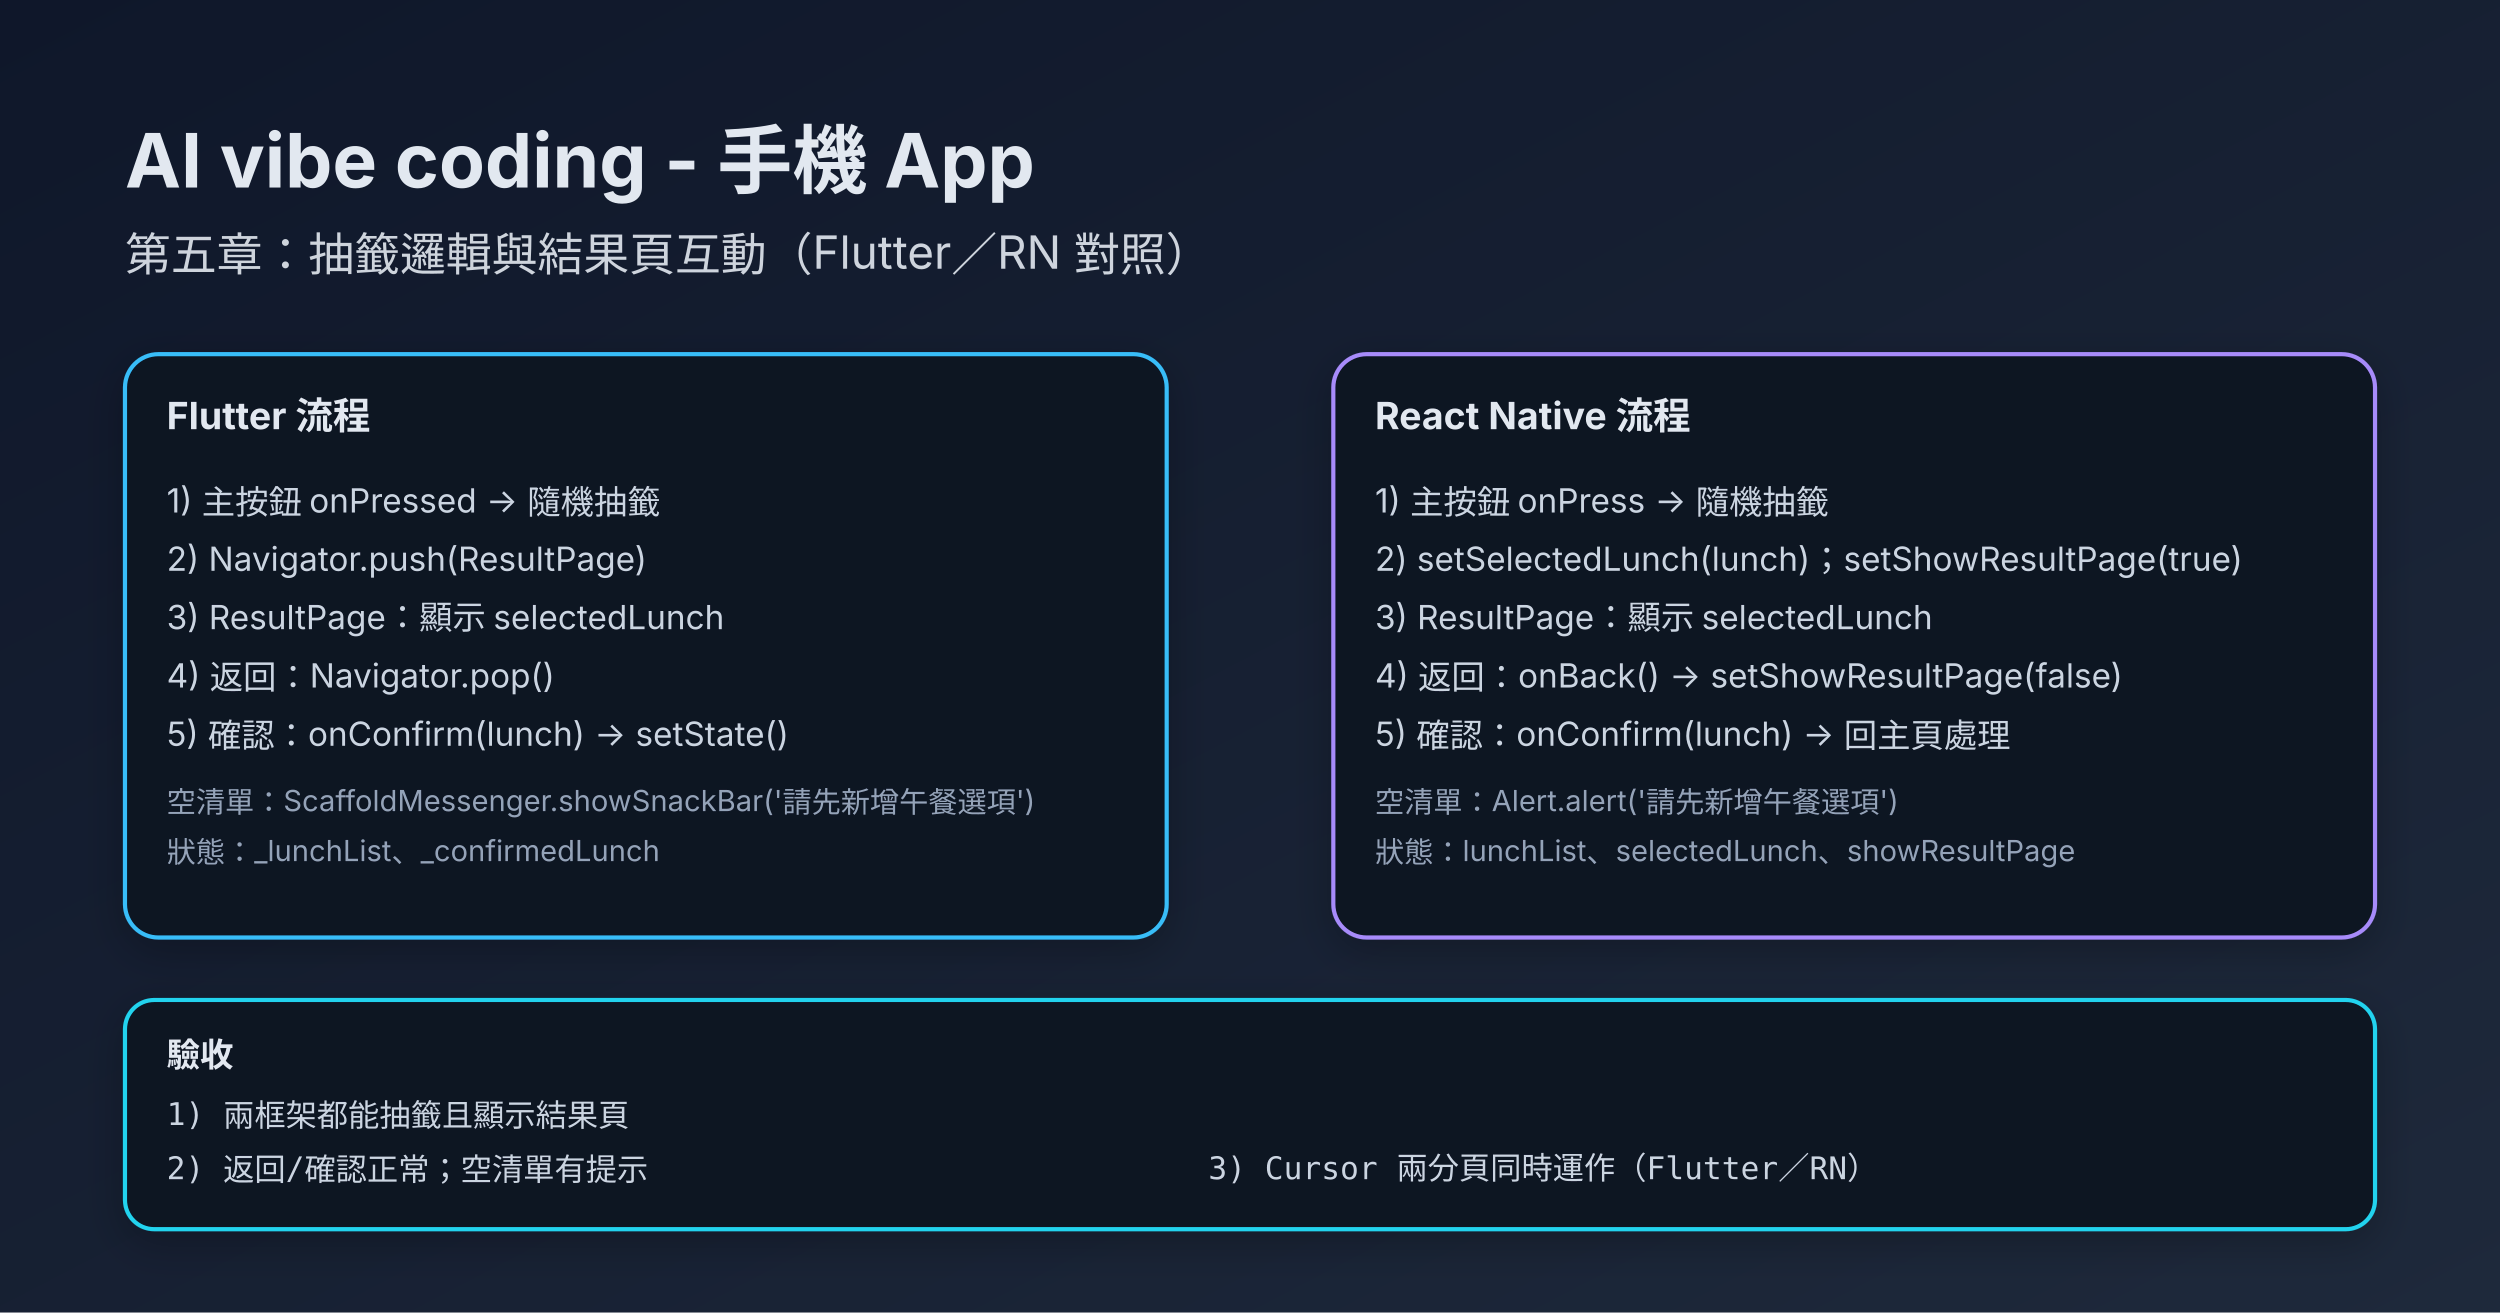
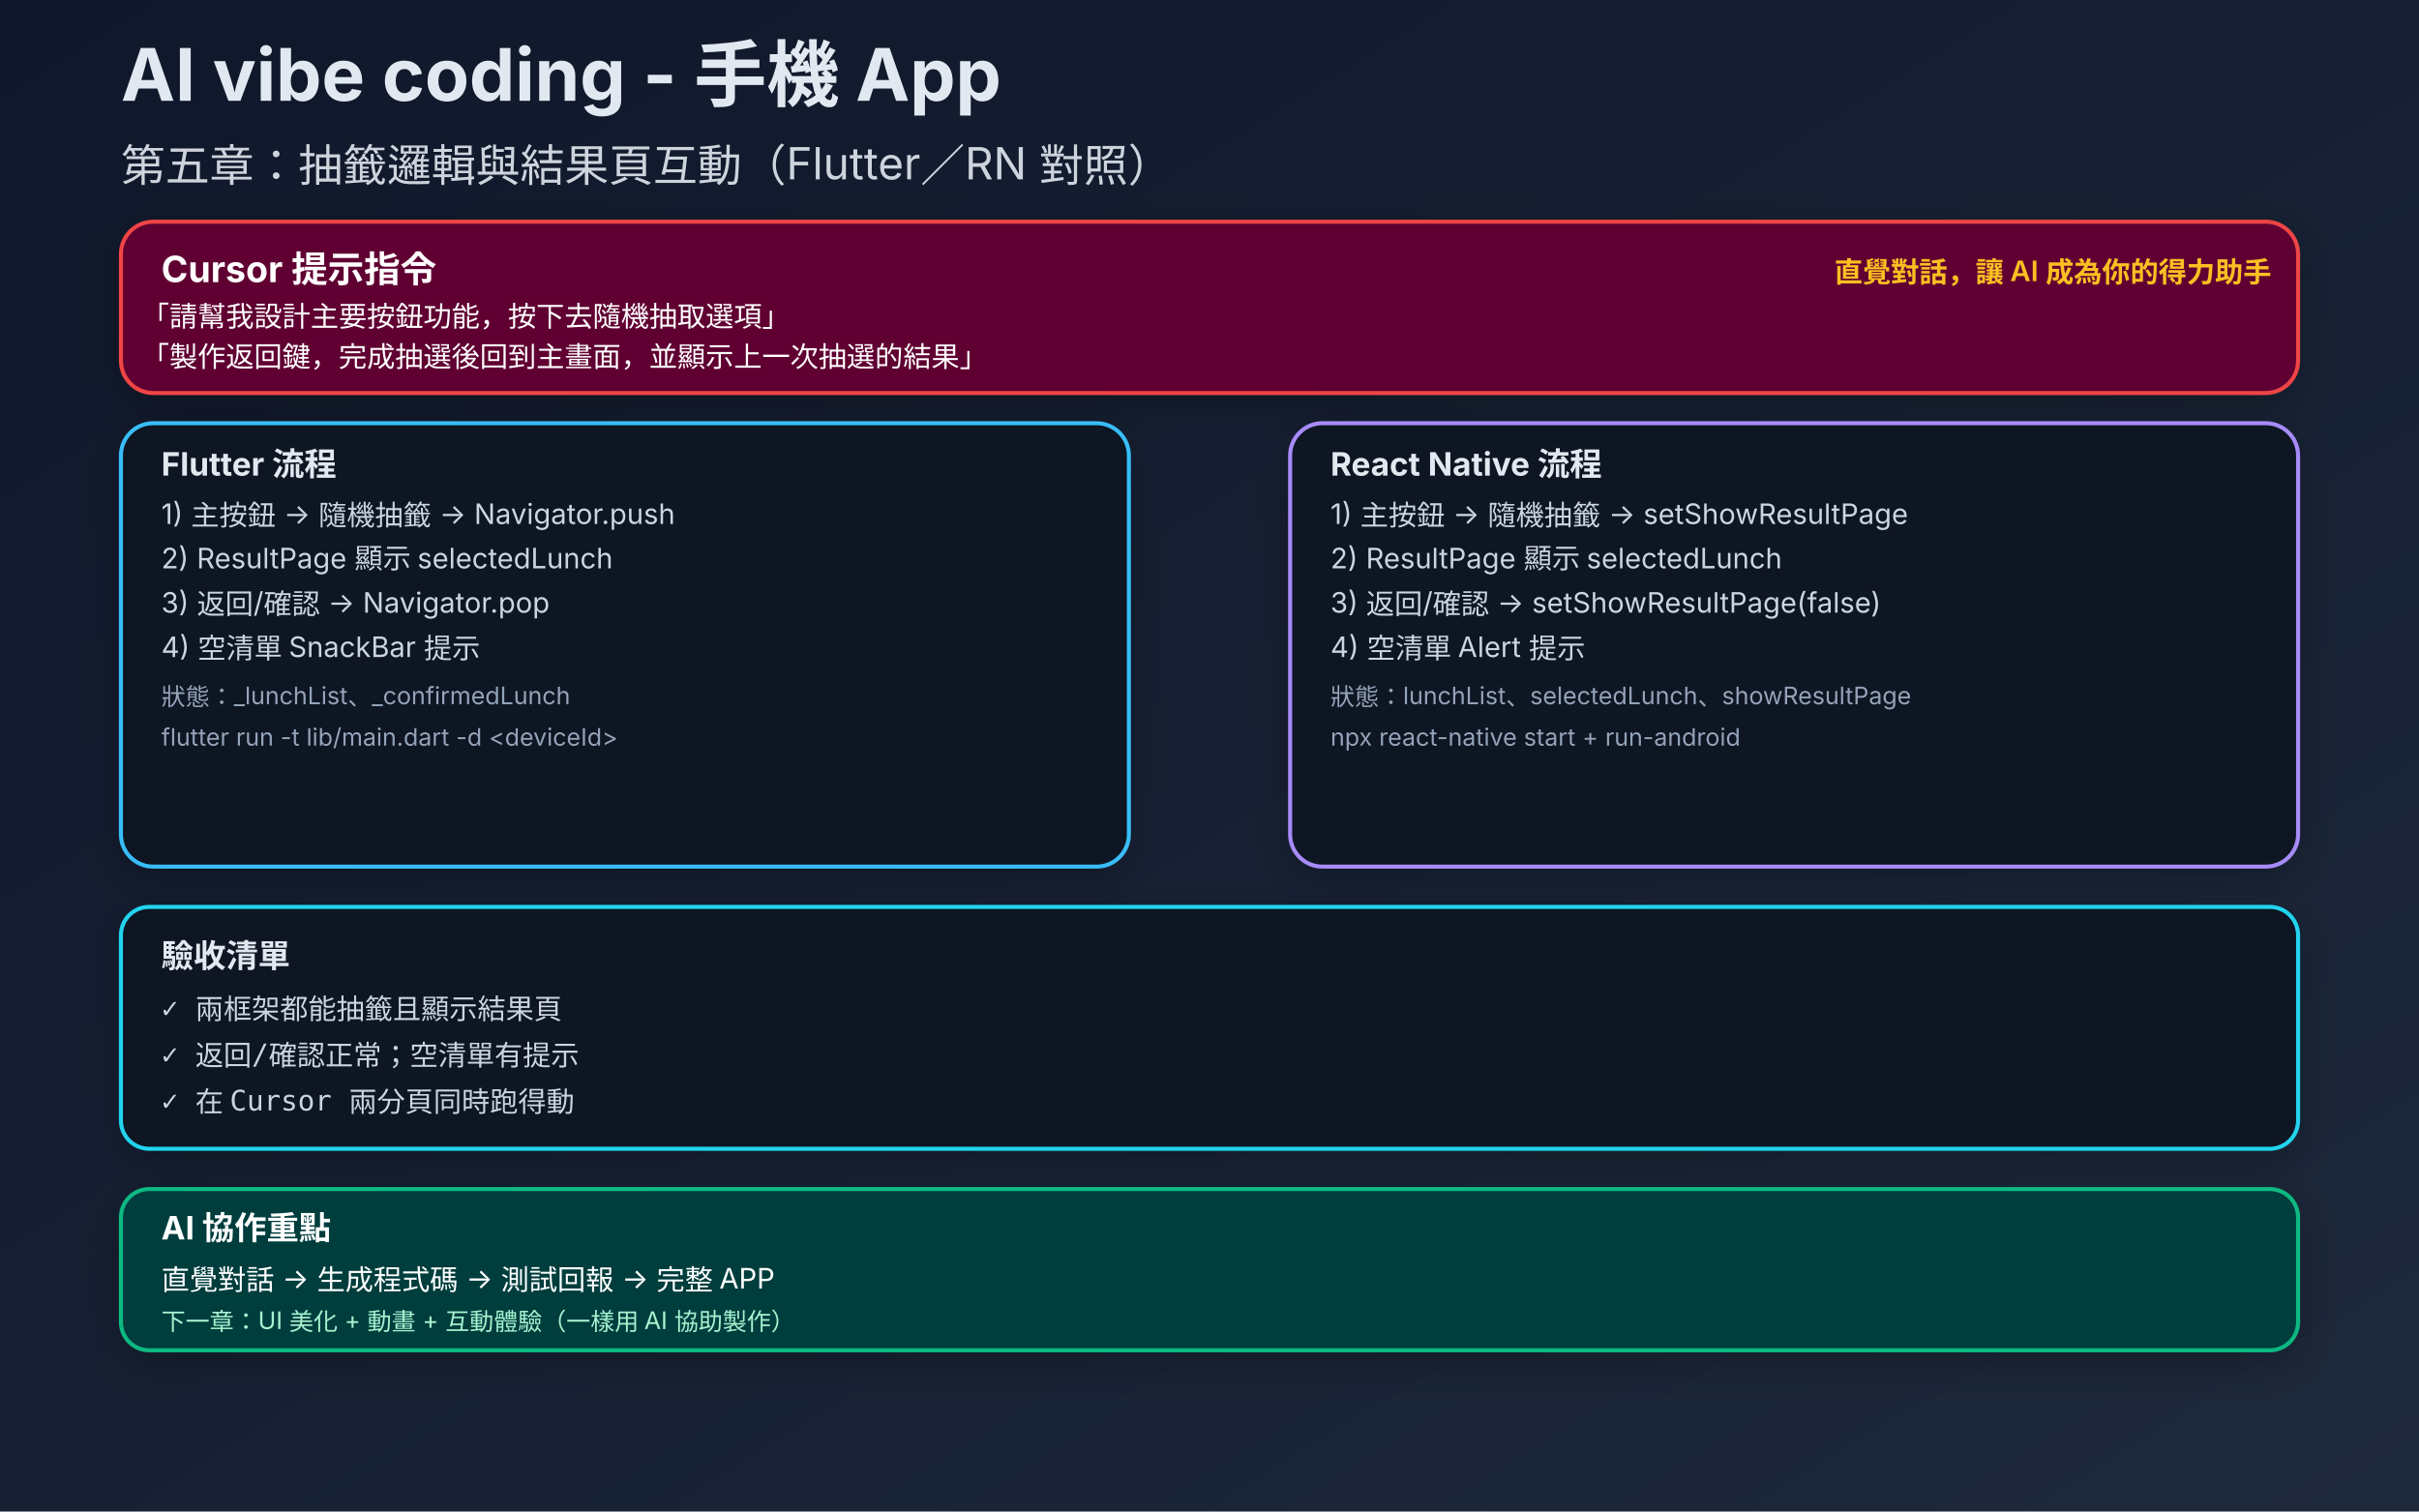
- <svg xmlns="http://www.w3.org/2000/svg" width="1200" height="630" viewBox="0 0 1200 630" role="img" aria-label="第五章：抽籤邏輯與結果頁互動（Flutter／RN 對照）">
+ <svg xmlns="http://www.w3.org/2000/svg" width="1200" height="750" viewBox="0 0 1200 750" role="img" aria-label="第五章：抽籤邏輯與結果頁互動（Flutter／RN 對照）">
  <defs>
    <linearGradient id="bg" x1="0" y1="0" x2="1" y2="1">
      <stop offset="0%" stop-color="#0f172a" />
      <stop offset="100%" stop-color="#1e293b" />
    </linearGradient>
    <filter id="shadow" x="-50%" y="-50%" width="200%" height="200%">
      <feDropShadow dx="0" dy="6" stdDeviation="10" flood-color="#000" flood-opacity="0.25" />
    </filter>
    <marker id="arrow" viewBox="0 0 10 10" refX="9" refY="5" markerWidth="12" markerHeight="12" orient="auto-start-reverse">
      <path d="M 0 0 L 10 5 L 0 10 z" fill="#e2e8f0" />
    </marker>
  </defs>
-   <rect x="0" y="0" width="1200" height="630" fill="url(#bg)" />
+   <rect x="0" y="0" width="1200" height="750" fill="url(#bg)" />
  <g font-family="Inter, Arial, Helvetica, sans-serif" fill="#e2e8f0">
-     <text x="60" y="90" font-size="36" font-weight="700">AI vibe coding - 手機 App</text>
-     <text x="60" y="130" font-size="22" opacity="0.9">第五章：抽籤邏輯與結果頁互動（Flutter／RN 對照）</text>
+     <text x="60" y="50" font-size="36" font-weight="700">AI vibe coding - 手機 App</text>
+     <text x="60" y="90" font-size="22" opacity="0.9">第五章：抽籤邏輯與結果頁互動（Flutter／RN 對照）</text>
  </g>
-   <g transform="translate(60, 170)" font-family="Inter, Arial, Helvetica, sans-serif" filter="url(#shadow)">
-     <rect x="0" y="0" width="500" height="280" rx="16" fill="#0b1220" stroke="#38bdf8" stroke-width="2" />
-     <text x="20" y="36" fill="#e2e8f0" font-size="18" font-weight="700">Flutter 流程</text>
-     <g fill="#cbd5e1" font-size="16">
-       <text x="20" y="76">1) 主按鈕 onPressed → 隨機抽籤</text>
-       <text x="20" y="104">2) Navigator.push(ResultPage)</text>
-       <text x="20" y="132">3) ResultPage：顯示 selectedLunch</text>
-       <text x="20" y="160">4) 返回：Navigator.pop()</text>
-       <text x="20" y="188">5) 確認：onConfirm(lunch) → setState()</text>
+   <g transform="translate(60, 110)" font-family="Inter, Arial, Helvetica, sans-serif" filter="url(#shadow)">
+     <rect x="0" y="0" width="1080" height="85" rx="16" fill="#600030" stroke="#ef4444" stroke-width="2" />
+     <text x="20" y="30" fill="#ffffff" font-size="18" font-weight="700">Cursor 提示指令</text>
+     <g fill="#ffffff" font-size="14">
+       <text x="10" y="52">「請幫我設計主要按鈕功能，按下去隨機抽取選項」</text>
+       <text x="10" y="72">「製作返回鍵，完成抽選後回到主畫面，並顯示上一次抽選的結果」</text>
    </g>
-     <g fill="#94a3b8" font-size="14">
-       <text x="20" y="220">空清單：ScaffoldMessenger.showSnackBar('請先新增午餐選項')</text>
-       <text x="20" y="244">狀態：_lunchList、_confirmedLunch</text>
+     <text x="850" y="30" fill="#fbbf24" font-size="14" font-weight="600">直覺對話，讓 AI 成為你的得力助手</text>
+   </g>
+   <g transform="translate(60, 210)" font-family="Inter, Arial, Helvetica, sans-serif" filter="url(#shadow)">
+     <rect x="0" y="0" width="500" height="220" rx="16" fill="#0b1220" stroke="#38bdf8" stroke-width="2" />
+     <text x="20" y="26" fill="#e2e8f0" font-size="16" font-weight="700">Flutter 流程</text>
+     <g fill="#cbd5e1" font-size="14">
+       <text x="20" y="50">1) 主按鈕 → 隨機抽籤 → Navigator.push</text>
+       <text x="20" y="72">2) ResultPage 顯示 selectedLunch</text>
+       <text x="20" y="94">3) 返回/確認 → Navigator.pop</text>
+       <text x="20" y="116">4) 空清單 SnackBar 提示</text>
+     </g>
+     <g fill="#94a3b8" font-size="12">
+       <text x="20" y="140">狀態：_lunchList、_confirmedLunch</text>
+       <text x="20" y="160">flutter run -t lib/main.dart -d &lt;deviceId&gt;</text>
    </g>
  </g>
-   <g transform="translate(640, 170)" font-family="Inter, Arial, Helvetica, sans-serif" filter="url(#shadow)">
-     <rect x="0" y="0" width="500" height="280" rx="16" fill="#0b1220" stroke="#a78bfa" stroke-width="2" />
-     <text x="20" y="36" fill="#e2e8f0" font-size="18" font-weight="700">React Native 流程</text>
-     <g fill="#cbd5e1" font-size="16">
-       <text x="20" y="76">1) 主按鈕 onPress → 隨機抽籤</text>
-       <text x="20" y="104">2) setSelectedLunch(lunch)；setShowResultPage(true)</text>
-       <text x="20" y="132">3) ResultPage：顯示 selectedLunch</text>
-       <text x="20" y="160">4) 返回：onBack() → setShowResultPage(false)</text>
-       <text x="20" y="188">5) 確認：onConfirm(lunch) → 回主頁處理</text>
+   <g transform="translate(640, 210)" font-family="Inter, Arial, Helvetica, sans-serif" filter="url(#shadow)">
+     <rect x="0" y="0" width="500" height="220" rx="16" fill="#0b1220" stroke="#a78bfa" stroke-width="2" />
+     <text x="20" y="26" fill="#e2e8f0" font-size="16" font-weight="700">React Native 流程</text>
+     <g fill="#cbd5e1" font-size="14">
+       <text x="20" y="50">1) 主按鈕 → 隨機抽籤 → setShowResultPage</text>
+       <text x="20" y="72">2) ResultPage 顯示 selectedLunch</text>
+       <text x="20" y="94">3) 返回/確認 → setShowResultPage(false)</text>
+       <text x="20" y="116">4) 空清單 Alert 提示</text>
    </g>
-     <g fill="#94a3b8" font-size="14">
-       <text x="20" y="220">空清單：Alert.alert('請先新增午餐選項')</text>
-       <text x="20" y="244">狀態：lunchList、selectedLunch、showResultPage</text>
+     <g fill="#94a3b8" font-size="12">
+       <text x="20" y="140">狀態：lunchList、selectedLunch、showResultPage</text>
+       <text x="20" y="160">npx react-native start + run-android</text>
    </g>
  </g>
-   <g transform="translate(60, 480)" filter="url(#shadow)">
-     <rect x="0" y="0" width="1080" height="110" rx="14" fill="#0b1220" stroke="#22d3ee" stroke-width="2" />
-     <text x="20" y="32" font-family="Inter, Arial, Helvetica, sans-serif" fill="#e2e8f0" font-size="16" font-weight="700">驗收</text>
-     <g font-family="ui-monospace, SFMono-Regular, Menlo, Monaco, Consolas, monospace" fill="#cbd5e1" font-size="15">
-       <text x="20" y="60">1) 兩框架都能抽籤且顯示結果頁</text>
-       <text x="20" y="86">2) 返回/確認正常；空清單有提示</text>
-       <text x="520" y="86">3) Cursor 兩分頁同時運作（Flutter／RN）</text>
+   <g transform="translate(60, 450)" filter="url(#shadow)">
+     <rect x="0" y="0" width="1080" height="120" rx="14" fill="#0b1220" stroke="#22d3ee" stroke-width="2" />
+     <text x="20" y="30" font-family="Inter, Arial, Helvetica, sans-serif" fill="#e2e8f0" font-size="16" font-weight="700">驗收清單</text>
+     <g font-family="ui-monospace, SFMono-Regular, Menlo, Monaco, Consolas, monospace" fill="#cbd5e1" font-size="14">
+       <text x="20" y="55">✓ 兩框架都能抽籤且顯示結果頁</text>
+       <text x="20" y="78">✓ 返回/確認正常；空清單有提示</text>
+       <text x="20" y="101">✓ 在 Cursor 兩分頁同時跑得動</text>
    </g>
  </g>
+   <g transform="translate(60, 590)" font-family="Inter, Arial, Helvetica, sans-serif" filter="url(#shadow)">
+     <rect x="0" y="0" width="1080" height="80" rx="14" fill="#003E3E" stroke="#10b981" stroke-width="2" />
+     <text x="20" y="25" fill="#ffffff" font-size="16" font-weight="700">AI 協作重點</text>
+     <g fill="#ffffff" font-size="14">
+       <text x="20" y="50">直覺對話 → 生成程式碼 → 測試回報 → 完整 APP</text>
+     </g>
+     <text x="20" y="70" fill="#a7f3d0" font-size="12">下一章：UI 美化 + 動畫 + 互動體驗（一樣用 AI 協助製作）</text>
+   </g>
</svg>
